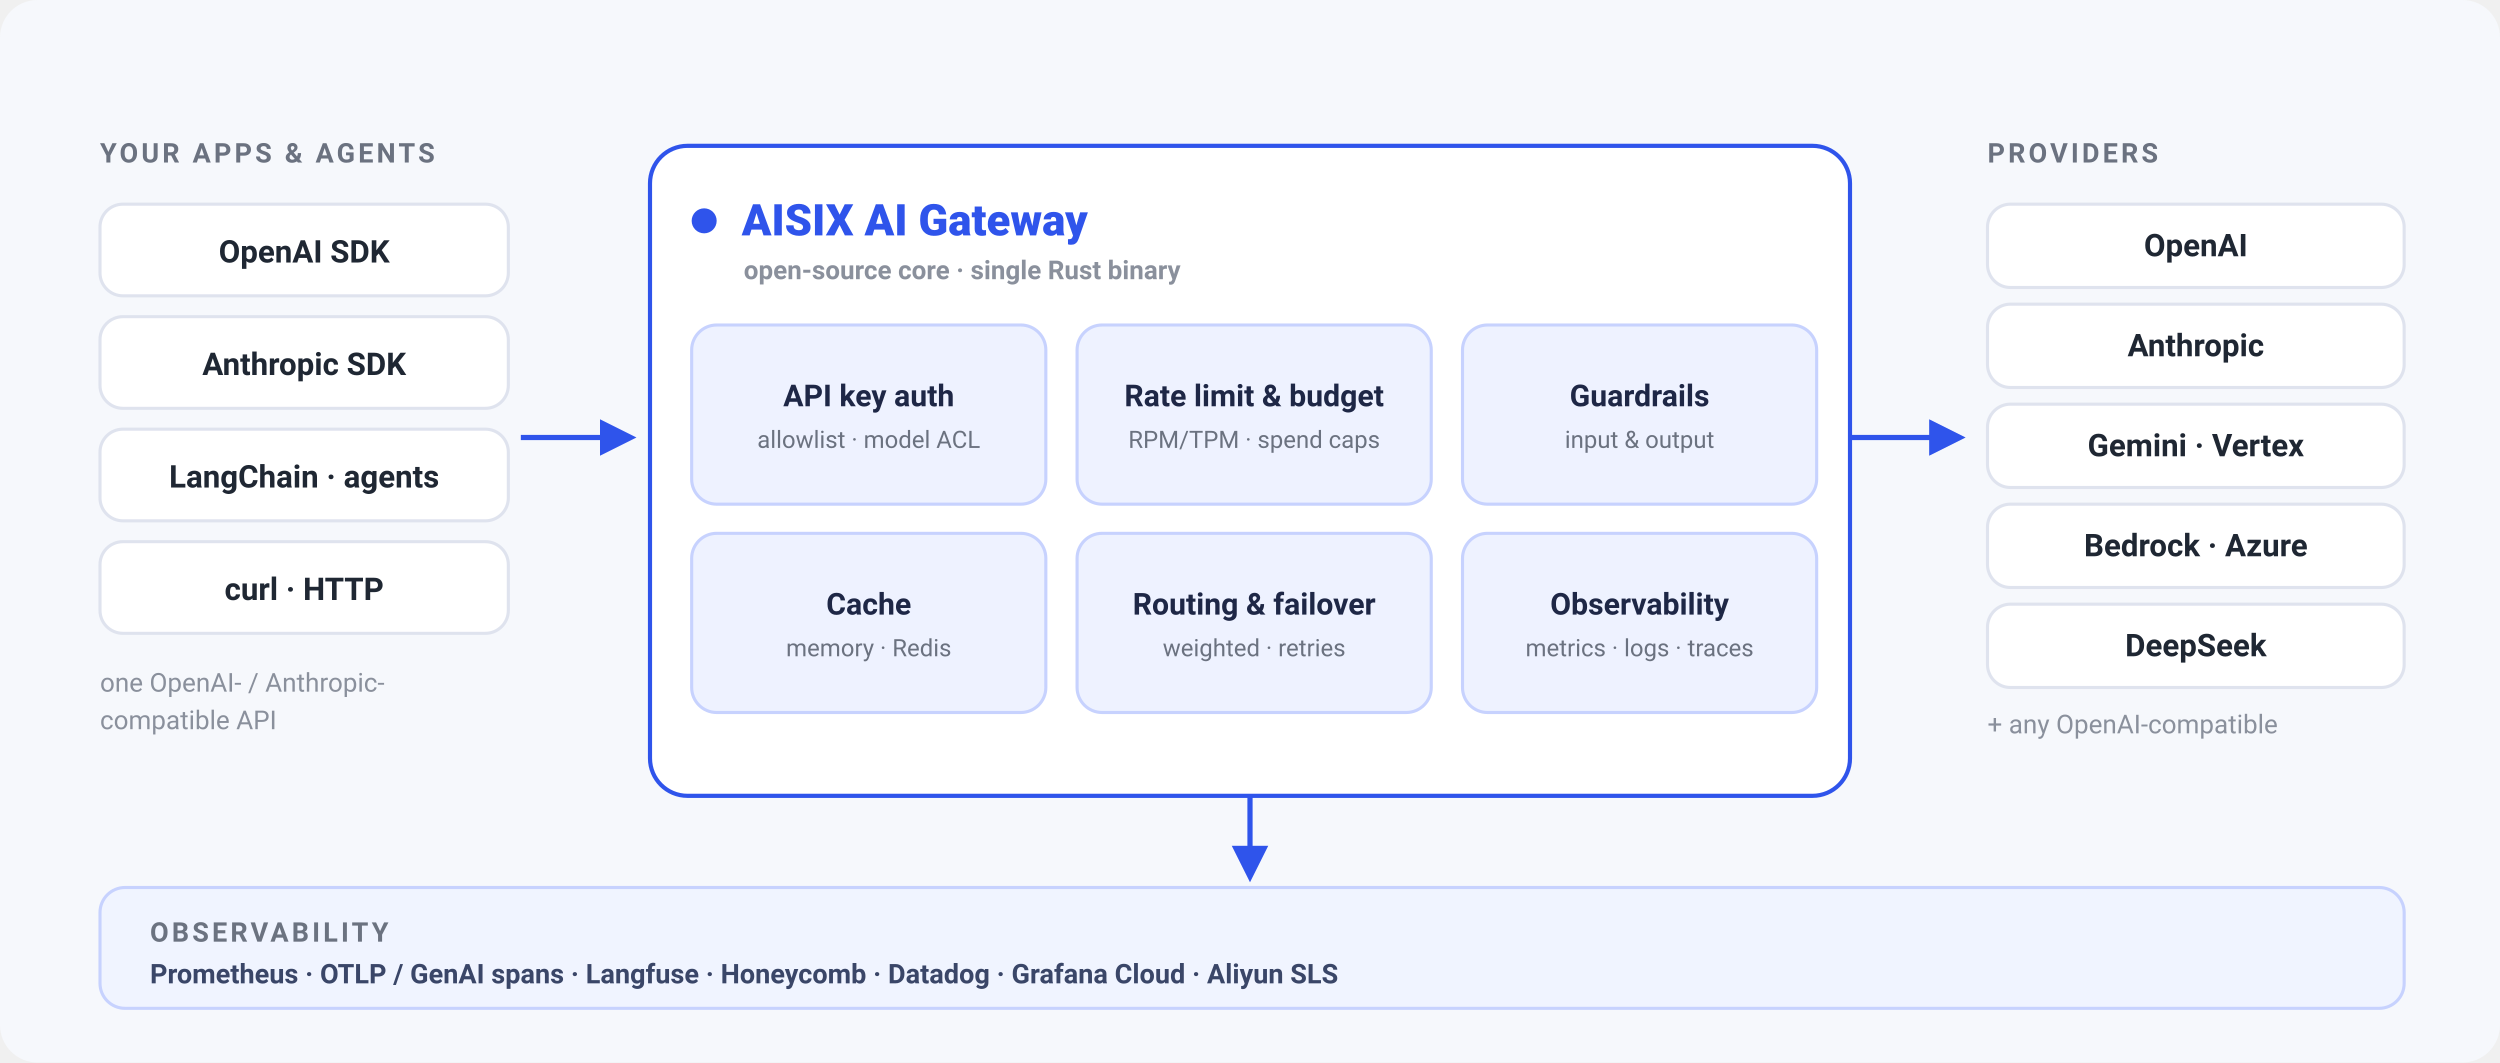
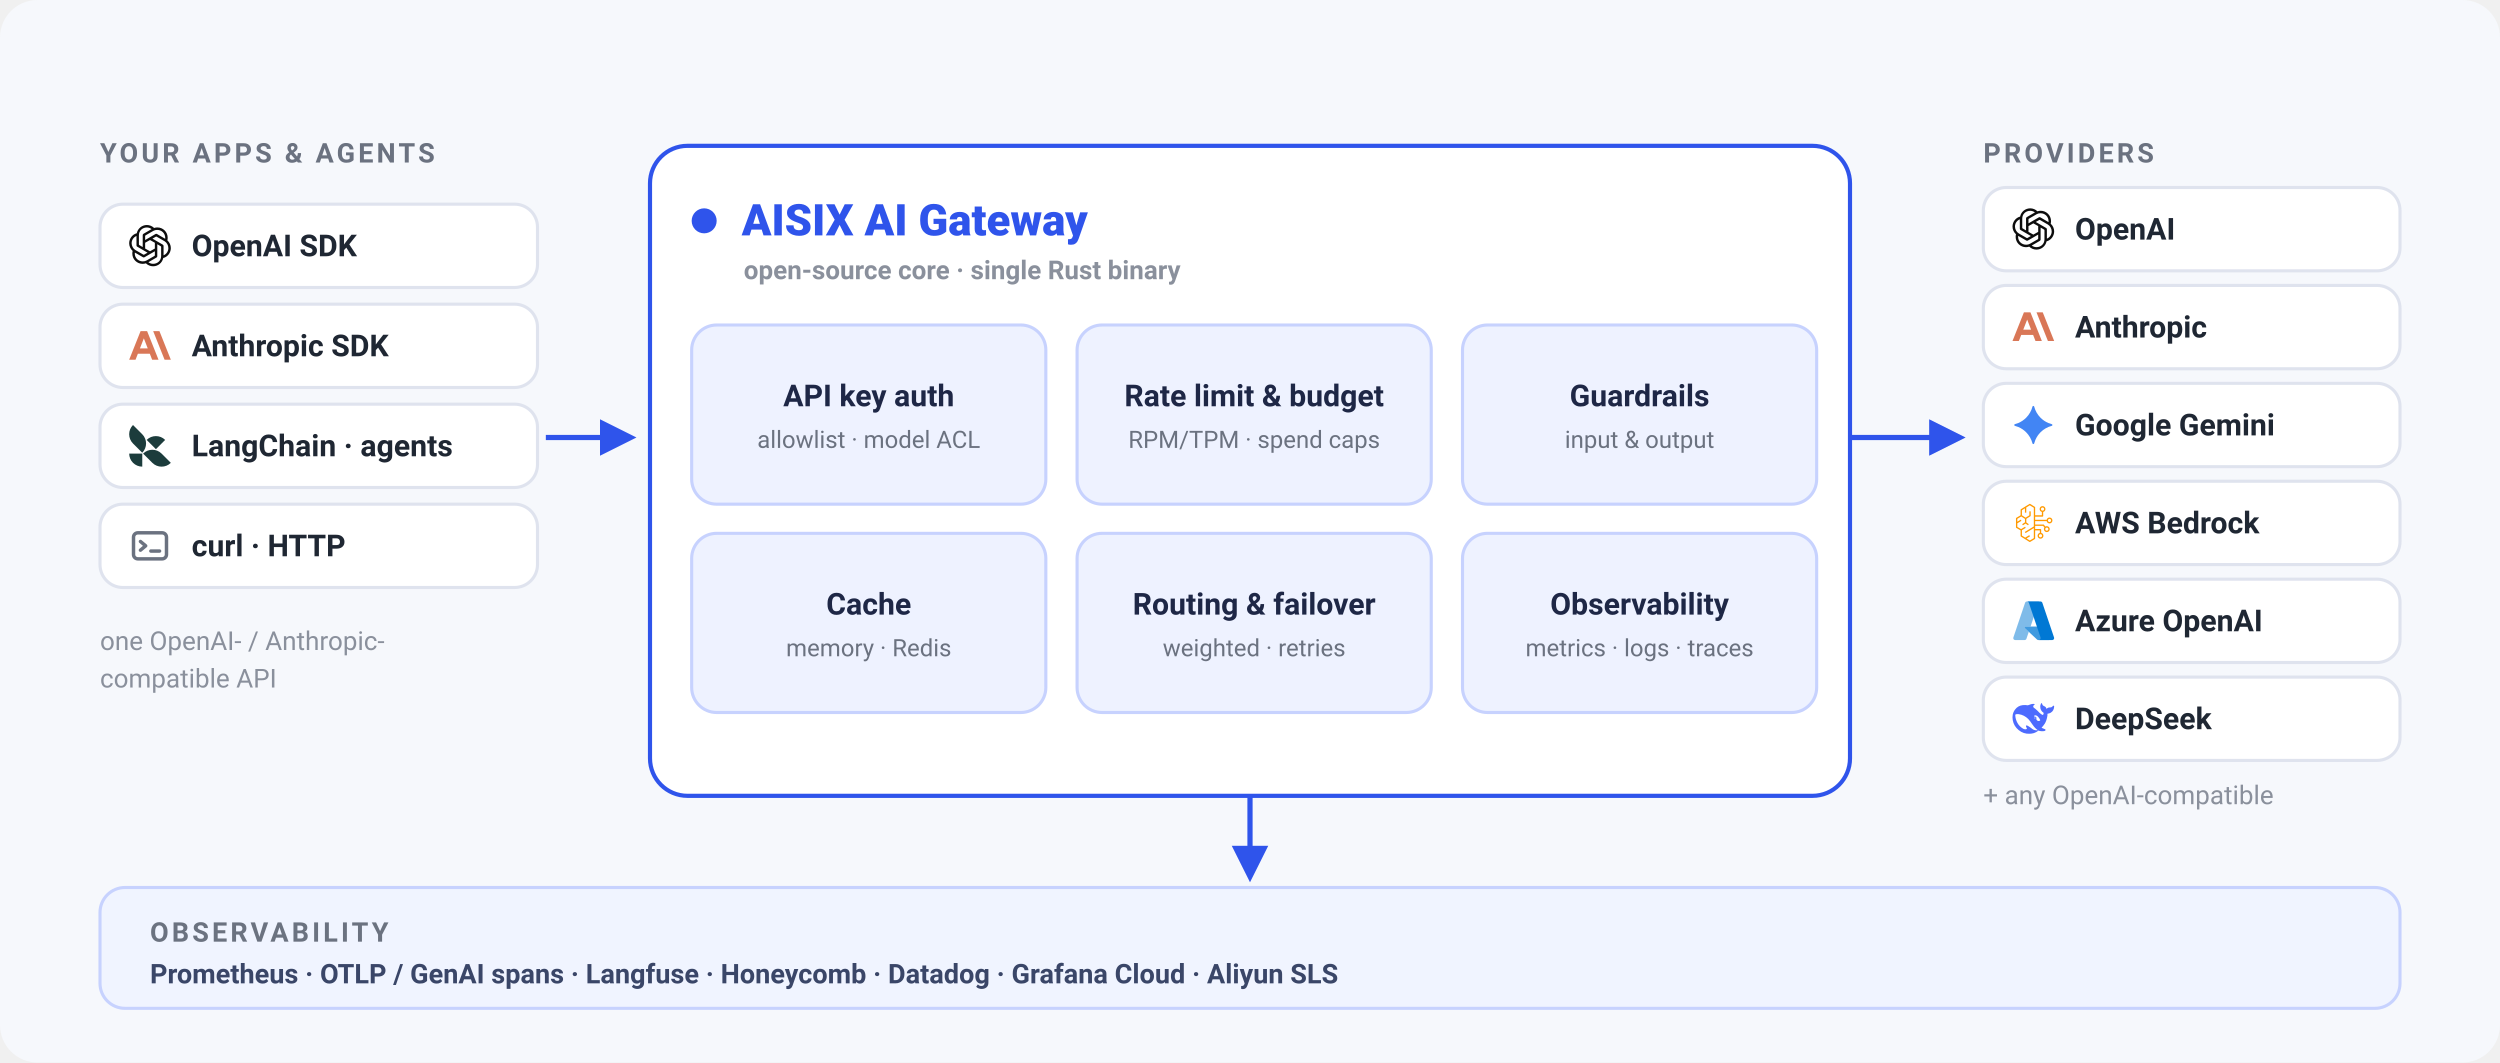
<svg xmlns="http://www.w3.org/2000/svg" viewBox="0 0 1200 510" role="img" aria-labelledby="ttl dsc" font-family="ui-sans-serif, -apple-system, 'Segoe UI', Roboto, Helvetica, Arial, sans-serif">
  <defs>
    <marker id="arw" viewBox="0 0 10 10" refX="8" refY="5" markerWidth="7" markerHeight="7" orient="auto-start-reverse">
      <path d="M0,0 L10,5 L0,10 z" fill="#2f54eb" />
    </marker>
  </defs>
  <style>
    .bg{fill:#f6f8fc;}
    .zlabel{fill:#6b7280;font-size:13px;font-weight:700;letter-spacing:1.5px;}
    .pill{fill:#ffffff;stroke:#dfe3ee;stroke-width:1.5;}
-     .ptext{fill:#1f2733;font-size:15px;font-weight:600;}
+     .ptext{fill:#1f2733;font-size:14.5px;font-weight:600;}
    .cap{fill:#8a909c;font-size:12.5px;}
    .gw{fill:#ffffff;stroke:#2f54eb;stroke-width:2;}
    .gwtitle{fill:#2f54eb;font-size:21px;font-weight:800;}
    .gwsub{fill:#8a909c;font-size:12.5px;font-weight:600;}
    .chip{fill:#eef2ff;stroke:#c7d2fe;stroke-width:1.5;}
    .ctext{fill:#1e2746;font-size:14.5px;font-weight:700;}
    .csub{fill:#6b7280;font-size:11.5px;}
    .obs{fill:#f0f4ff;stroke:#c7d2fe;stroke-width:1.5;}
    .otext{fill:#3a4668;font-size:13px;font-weight:600;}
    .flow{stroke:#2f54eb;stroke-width:2.5;fill:none;}
    .dot{fill:#2f54eb;}
  </style>
  <rect class="bg" x="0" y="0" width="1200" height="510" rx="18" />
  <text class="zlabel" x="48" y="78">YOUR APPS &amp; AGENTS</text>
-   <rect class="pill" x="48" y="98" width="196" height="44" rx="11" />
-   <text class="ptext" x="146" y="126" text-anchor="middle">OpenAI SDK</text>
-   <rect class="pill" x="48" y="152" width="196" height="44" rx="11" />
-   <text class="ptext" x="146" y="180" text-anchor="middle">Anthropic SDK</text>
-   <rect class="pill" x="48" y="206" width="196" height="44" rx="11" />
-   <text class="ptext" x="146" y="234" text-anchor="middle">LangChain · agents</text>
-   <rect class="pill" x="48" y="260" width="196" height="44" rx="11" />
-   <text class="ptext" x="146" y="288" text-anchor="middle">curl · HTTP</text>
-   <text class="cap" x="48" y="332">one OpenAI- / Anthropic-</text>
-   <text class="cap" x="48" y="350">compatible API</text>
-   <path class="flow" d="M250,210 L302,210" marker-end="url(#arw)" />
+   <rect class="pill" x="48" y="98" width="210" height="40" rx="11" />
+   <svg x="62" y="108" width="20" height="20" viewBox="0 0 24 24" fill="#0d0d0d">
+     <path d="M9.205 8.658v-2.26c0-.19.072-.333.238-.428l4.543-2.616c.619-.357 1.356-.523 2.117-.523 2.854 0 4.662 2.212 4.662 4.566 0 .167 0 .357-.024.547l-4.71-2.759a.797.797 0 00-.856 0l-5.97 3.473zm10.609 8.8V12.06c0-.333-.143-.57-.429-.737l-5.97-3.473 1.95-1.118a.433.433 0 01.476 0l4.543 2.617c1.309.76 2.189 2.378 2.189 3.948 0 1.808-1.07 3.473-2.76 4.163zM7.802 12.703l-1.95-1.142c-.167-.095-.239-.238-.239-.428V5.899c0-2.545 1.95-4.472 4.591-4.472 1 0 1.927.333 2.712.928L8.23 5.067c-.285.166-.428.404-.428.737v6.898zM12 15.128l-2.795-1.57v-3.33L12 8.658l2.795 1.57v3.33L12 15.128zm1.796 7.23c-1 0-1.927-.332-2.712-.927l4.686-2.712c.285-.166.428-.404.428-.737v-6.898l1.974 1.142c.167.095.238.238.238.428v5.233c0 2.545-1.974 4.472-4.614 4.472zm-5.637-5.303l-4.544-2.617c-1.308-.761-2.188-2.378-2.188-3.948A4.482 4.482 0 014.21 6.327v5.423c0 .333.143.571.428.738l5.947 3.449-1.95 1.118a.432.432 0 01-.476 0zm-.262 3.9c-2.688 0-4.662-2.021-4.662-4.519 0-.19.024-.38.047-.57l4.686 2.71c.286.167.571.167.856 0l5.97-3.448v2.26c0 .19-.07.333-.237.428l-4.543 2.616c-.619.357-1.356.523-2.117.523zm5.899 2.83a5.947 5.947 0 005.827-4.756C22.287 18.339 24 15.84 24 13.296c0-1.665-.713-3.282-1.998-4.448.119-.5.19-.999.19-1.498 0-3.401-2.759-5.947-5.946-5.947-.642 0-1.26.095-1.88.31A5.962 5.962 0 0010.205 0a5.947 5.947 0 00-5.827 4.757C1.713 5.447 0 7.945 0 10.49c0 1.666.713 3.283 1.998 4.448-.119.5-.19 1-.19 1.499 0 3.401 2.759 5.946 5.946 5.946.642 0 1.26-.095 1.88-.309a5.96 5.96 0 004.162 1.713z" />
+   </svg>
+   <text class="ptext" x="92" y="123">OpenAI SDK</text>
+   <rect class="pill" x="48" y="146" width="210" height="40" rx="11" />
+   <svg x="62" y="156" width="20" height="20" viewBox="0 0 24 24" fill="#d97757">
+     <path d="M13.827 3.52h3.603L24 20h-3.603l-6.57-16.48zm-7.258 0h3.767L16.906 20h-3.674l-1.343-3.461H5.017l-1.344 3.46H0L6.57 3.522zm4.132 9.959L8.453 7.687 6.205 13.48H10.7z" />
+   </svg>
+   <text class="ptext" x="92" y="171">Anthropic SDK</text>
+   <rect class="pill" x="48" y="194" width="210" height="40" rx="11" />
+   <svg x="62" y="204" width="20" height="20" viewBox="0 0 24 24" fill="#1c3c3c">
+     <path d="M7.531 15.976a7.534 7.534 0 000-10.651L2.206 0A7.537 7.537 0 000 5.326c0 1.996.794 3.913 2.206 5.325l5.325 5.325zM18.674 16.469a7.535 7.535 0 00-10.65 0l5.325 5.325a7.536 7.536 0 0010.651 0l-5.326-5.325zM2.218 21.782a7.536 7.536 0 005.326 2.206v-7.531H.012c0 1.996.795 3.914 2.206 5.325zM20.73 8.595a7.534 7.534 0 00-10.651.001l5.325 5.326 5.326-5.327z" />
+   </svg>
+   <text class="ptext" x="92" y="219">LangChain · agents</text>
+   <rect class="pill" x="48" y="242" width="210" height="40" rx="11" />
+   <svg x="62" y="252" width="20" height="20" viewBox="0 0 24 24" fill="none" stroke="#6b7280" stroke-width="2" stroke-linecap="round" stroke-linejoin="round">
+     <rect x="2.5" y="4.5" width="19" height="15" rx="2.5" />
+     <path d="M6.5 9.5l3 2.5-3 2.5" />
+     <path d="M12.5 15h5" />
+   </svg>
+   <text class="ptext" x="92" y="267">curl · HTTP</text>
+   <text class="cap" x="48" y="312">one OpenAI- / Anthropic-</text>
+   <text class="cap" x="48" y="330">compatible API</text>
+   <path class="flow" d="M262,210 L302,210" marker-end="url(#arw)" />
  <rect class="gw" x="312" y="70" width="576" height="312" rx="18" />
  <circle class="dot" cx="338" cy="106" r="6" />
  <text class="gwtitle" x="356" y="113">AISIX AI Gateway</text>
  <text class="gwsub" x="357" y="134">open-source core · single Rust binary</text>
  <rect class="chip" x="332" y="156" width="170" height="86" rx="12" />
  <text class="ctext" x="417" y="195" text-anchor="middle">API key auth</text>
  <text class="csub" x="417" y="215" text-anchor="middle">allowlist · model ACL</text>
  <rect class="chip" x="517" y="156" width="170" height="86" rx="12" />
  <text class="ctext" x="602" y="195" text-anchor="middle">Rate limit &amp; budget</text>
  <text class="csub" x="602" y="215" text-anchor="middle">RPM/TPM · spend caps</text>
  <rect class="chip" x="702" y="156" width="170" height="86" rx="12" />
  <text class="ctext" x="787" y="195" text-anchor="middle">Guardrails</text>
  <text class="csub" x="787" y="215" text-anchor="middle">input &amp; output</text>
  <rect class="chip" x="332" y="256" width="170" height="86" rx="12" />
  <text class="ctext" x="417" y="295" text-anchor="middle">Cache</text>
  <text class="csub" x="417" y="315" text-anchor="middle">memory · Redis</text>
  <rect class="chip" x="517" y="256" width="170" height="86" rx="12" />
  <text class="ctext" x="602" y="295" text-anchor="middle">Routing &amp; failover</text>
  <text class="csub" x="602" y="315" text-anchor="middle">weighted · retries</text>
  <rect class="chip" x="702" y="256" width="170" height="86" rx="12" />
  <text class="ctext" x="787" y="295" text-anchor="middle">Observability</text>
  <text class="csub" x="787" y="315" text-anchor="middle">metrics · logs · traces</text>
  <path class="flow" d="M888,210 L940,210" marker-end="url(#arw)" />
-   <text class="zlabel" x="954" y="78">PROVIDERS</text>
-   <rect class="pill" x="954" y="98" width="200" height="40" rx="11" />
-   <text class="ptext" x="1054" y="123" text-anchor="middle">OpenAI</text>
-   <rect class="pill" x="954" y="146" width="200" height="40" rx="11" />
-   <text class="ptext" x="1054" y="171" text-anchor="middle">Anthropic</text>
-   <rect class="pill" x="954" y="194" width="200" height="40" rx="11" />
-   <text class="ptext" x="1054" y="219" text-anchor="middle">Gemini · Vertex</text>
-   <rect class="pill" x="954" y="242" width="200" height="40" rx="11" />
-   <text class="ptext" x="1054" y="267" text-anchor="middle">Bedrock · Azure</text>
-   <rect class="pill" x="954" y="290" width="200" height="40" rx="11" />
-   <text class="ptext" x="1054" y="315" text-anchor="middle">DeepSeek</text>
-   <text class="cap" x="954" y="352">+ any OpenAI-compatible</text>
+   <text class="zlabel" x="952" y="78">PROVIDERS</text>
+   <rect class="pill" x="952" y="90" width="200" height="40" rx="11" />
+   <svg x="966" y="100" width="20" height="20" viewBox="0 0 24 24" fill="#0d0d0d">
+     <path d="M9.205 8.658v-2.26c0-.19.072-.333.238-.428l4.543-2.616c.619-.357 1.356-.523 2.117-.523 2.854 0 4.662 2.212 4.662 4.566 0 .167 0 .357-.024.547l-4.71-2.759a.797.797 0 00-.856 0l-5.97 3.473zm10.609 8.8V12.06c0-.333-.143-.57-.429-.737l-5.97-3.473 1.95-1.118a.433.433 0 01.476 0l4.543 2.617c1.309.76 2.189 2.378 2.189 3.948 0 1.808-1.07 3.473-2.76 4.163zM7.802 12.703l-1.95-1.142c-.167-.095-.239-.238-.239-.428V5.899c0-2.545 1.95-4.472 4.591-4.472 1 0 1.927.333 2.712.928L8.23 5.067c-.285.166-.428.404-.428.737v6.898zM12 15.128l-2.795-1.57v-3.33L12 8.658l2.795 1.57v3.33L12 15.128zm1.796 7.23c-1 0-1.927-.332-2.712-.927l4.686-2.712c.285-.166.428-.404.428-.737v-6.898l1.974 1.142c.167.095.238.238.238.428v5.233c0 2.545-1.974 4.472-4.614 4.472zm-5.637-5.303l-4.544-2.617c-1.308-.761-2.188-2.378-2.188-3.948A4.482 4.482 0 014.21 6.327v5.423c0 .333.143.571.428.738l5.947 3.449-1.95 1.118a.432.432 0 01-.476 0zm-.262 3.9c-2.688 0-4.662-2.021-4.662-4.519 0-.19.024-.38.047-.57l4.686 2.71c.286.167.571.167.856 0l5.97-3.448v2.26c0 .19-.07.333-.237.428l-4.543 2.616c-.619.357-1.356.523-2.117.523zm5.899 2.83a5.947 5.947 0 005.827-4.756C22.287 18.339 24 15.84 24 13.296c0-1.665-.713-3.282-1.998-4.448.119-.5.19-.999.19-1.498 0-3.401-2.759-5.947-5.946-5.947-.642 0-1.26.095-1.88.31A5.962 5.962 0 0010.205 0a5.947 5.947 0 00-5.827 4.757C1.713 5.447 0 7.945 0 10.49c0 1.666.713 3.283 1.998 4.448-.119.5-.19 1-.19 1.499 0 3.401 2.759 5.946 5.946 5.946.642 0 1.26-.095 1.88-.309a5.96 5.96 0 004.162 1.713z" />
+   </svg>
+   <text class="ptext" x="996" y="115">OpenAI</text>
+   <rect class="pill" x="952" y="137" width="200" height="40" rx="11" />
+   <svg x="966" y="147" width="20" height="20" viewBox="0 0 24 24" fill="#d97757">
+     <path d="M13.827 3.52h3.603L24 20h-3.603l-6.57-16.48zm-7.258 0h3.767L16.906 20h-3.674l-1.343-3.461H5.017l-1.344 3.46H0L6.57 3.522zm4.132 9.959L8.453 7.687 6.205 13.48H10.7z" />
+   </svg>
+   <text class="ptext" x="996" y="162">Anthropic</text>
+   <rect class="pill" x="952" y="184" width="200" height="40" rx="11" />
+   <svg x="966" y="194" width="20" height="20" viewBox="0 0 24 24" fill="#4285f4">
+     <path d="M20.616 10.835a14.147 14.147 0 01-4.45-3.001 14.111 14.111 0 01-3.678-6.452.503.503 0 00-.975 0 14.134 14.134 0 01-3.679 6.452 14.155 14.155 0 01-4.45 3.001c-.65.28-1.318.505-2.002.678a.502.502 0 000 .975c.684.172 1.35.397 2.002.677a14.147 14.147 0 014.45 3.001 14.112 14.112 0 013.679 6.453.502.502 0 00.975 0c.172-.685.397-1.351.677-2.003a14.145 14.145 0 013.001-4.45 14.113 14.113 0 016.453-3.678.503.503 0 000-.975 13.245 13.245 0 01-2.003-.678z" />
+   </svg>
+   <text class="ptext" x="996" y="209">Google Gemini</text>
+   <rect class="pill" x="952" y="231" width="200" height="40" rx="11" />
+   <svg x="966" y="241" width="20" height="20" viewBox="0 0 24 24" fill="#ff9900">
+     <path d="M13.05 15.513h3.08c.214 0 .389.177.389.394v1.82a1.704 1.704 0 011.296 1.661c0 .943-.755 1.708-1.685 1.708-.931 0-1.686-.765-1.686-1.708 0-.807.554-1.484 1.297-1.662v-1.425h-2.69v4.663a.395.395 0 01-.188.338l-2.69 1.641a.385.385 0 01-.405-.002l-4.926-3.086a.395.395 0 01-.185-.336V16.3L2.196 14.87A.395.395 0 012 14.555L2 14.528V9.406c0-.14.073-.27.192-.34l2.465-1.462V4.448c0-.129.062-.249.165-.322l.021-.014L9.77 1.058a.385.385 0 01.407 0l2.69 1.675a.395.395 0 01.185.336V7.6h3.856V5.683a1.704 1.704 0 01-1.296-1.662c0-.943.755-1.708 1.685-1.708.931 0 1.685.765 1.685 1.708 0 .807-.553 1.484-1.296 1.662v2.311a.391.391 0 01-.389.394h-4.245v1.806h6.624a1.69 1.69 0 011.64-1.313c.93 0 1.685.764 1.685 1.707 0 .943-.754 1.708-1.685 1.708a1.69 1.69 0 01-1.64-1.314H13.05v1.937h4.953l.915 1.18a1.66 1.66 0 01.84-.227c.931 0 1.685.764 1.685 1.707 0 .943-.754 1.708-1.685 1.708-.93 0-1.685-.765-1.685-1.708 0-.346.102-.668.276-.937l-.724-.935H13.05v1.806zM9.973 1.856L7.93 3.122V6.09h-.778V3.604L5.435 4.669v2.945l2.11 1.36L9.712 7.61V5.334h.778V7.83c0 .136-.07.263-.184.335L7.963 9.638v2.081l1.422 1.009-.446.646-1.406-.998-1.53 1.005-.423-.66 1.605-1.055v-1.99L5.038 8.29l-2.26 1.34v1.676l1.972-1.189.398.677-2.37 1.429V14.3l2.166 1.258 2.27-1.368.397.677-2.176 1.311V19.3l1.876 1.175 2.365-1.426.398.678-2.017 1.216 1.918 1.201 2.298-1.403v-5.78l-4.758 2.893-.4-.675 5.158-3.136V3.289L9.972 1.856zM16.13 18.47a.913.913 0 00-.908.92c0 .507.406.918.908.918a.913.913 0 00.907-.919.913.913 0 00-.907-.92zm3.63-3.81a.913.913 0 00-.908.92c0 .508.406.92.907.92a.913.913 0 00.908-.92.913.913 0 00-.908-.92zm1.555-4.99a.913.913 0 00-.908.92c0 .507.407.918.908.918a.913.913 0 00.907-.919.913.913 0 00-.907-.92zM17.296 3.1a.913.913 0 00-.907.92c0 .508.406.92.907.92a.913.913 0 00.908-.92.913.913 0 00-.908-.92z" />
+   </svg>
+   <text class="ptext" x="996" y="256">AWS Bedrock</text>
+   <rect class="pill" x="952" y="278" width="200" height="40" rx="11" />
+   <svg x="966" y="288" width="20" height="20" viewBox="0 0 24 24" fill="#0078d4">
+     <path d="M18.397 15.296H7.4a.51.51 0 00-.347.882l7.066 6.595c.206.192.477.298.758.298h6.226l-2.706-7.775z" fill-opacity=".75" />
+     <path d="M8.295.857c-.477 0-.9.304-1.053.756L.495 21.605a1.11 1.11 0 001.052 1.466h5.43c.477 0 .9-.304 1.053-.755l1.341-3.975-2.318-2.163a.51.51 0 01.347-.882h3L15.271.857H8.295z" fill-opacity=".5" />
+     <path d="M17.193 1.613a1.11 1.11 0 00-1.052-.756h-7.81.035c.477 0 .9.304 1.052.756l6.748 19.992a1.11 1.11 0 01-1.052 1.466h-.12 7.895a1.11 1.11 0 001.052-1.466L17.193 1.613z" />
+   </svg>
+   <text class="ptext" x="996" y="303">Azure OpenAI</text>
+   <rect class="pill" x="952" y="325" width="200" height="40" rx="11" />
+   <svg x="966" y="335" width="20" height="20" viewBox="0 0 24 24" fill="#4d6bfe">
+     <path d="M23.748 4.482c-.254-.124-.364.113-.512.234-.051.039-.094.09-.137.136-.372.397-.806.657-1.373.626-.829-.046-1.537.214-2.163.848-.133-.782-.575-1.248-1.247-1.548-.352-.156-.708-.311-.955-.65-.172-.241-.219-.51-.305-.774-.055-.16-.11-.323-.293-.35-.2-.031-.278.136-.356.276-.313.572-.434 1.202-.422 1.84.027 1.436.633 2.58 1.838 3.393.137.093.172.187.129.323-.082.28-.18.552-.266.833-.055.179-.137.217-.329.14a5.526 5.526 0 01-1.736-1.18c-.857-.828-1.631-1.742-2.597-2.458a11.365 11.365 0 00-.689-.471c-.985-.957.13-1.743.388-1.836.27-.098.093-.432-.779-.428-.872.004-1.67.295-2.687.684a3.055 3.055 0 01-.465.137 9.597 9.597 0 00-2.883-.102c-1.885.21-3.39 1.102-4.497 2.623C.082 8.606-.231 10.684.152 12.85c.403 2.284 1.569 4.175 3.36 5.653 1.858 1.533 3.997 2.284 6.438 2.14 1.482-.085 3.133-.284 4.994-1.86.47.234.962.327 1.78.397.63.059 1.236-.03 1.705-.128.735-.156.684-.837.419-.961-2.155-1.004-1.682-.595-2.113-.926 1.096-1.296 2.746-2.642 3.392-7.003.05-.347.007-.565 0-.845-.004-.17.035-.237.23-.256a4.173 4.173 0 001.545-.475c1.396-.763 1.96-2.015 2.093-3.517.02-.23-.004-.467-.247-.588zM11.581 18c-2.089-1.642-3.102-2.183-3.52-2.16-.392.024-.321.471-.235.763.09.288.207.486.371.739.114.167.192.416-.113.603-.673.416-1.842-.14-1.897-.167-1.361-.802-2.5-1.86-3.301-3.307-.774-1.393-1.224-2.887-1.298-4.482-.02-.386.093-.522.477-.592a4.696 4.696 0 011.529-.039c2.132.312 3.946 1.265 5.468 2.774.868.86 1.525 1.887 2.202 2.891.72 1.066 1.494 2.082 2.48 2.914.348.292.625.514.891.677-.802.09-2.14.11-3.054-.614zm1-6.44a.306.306 0 01.415-.287.302.302 0 01.2.288.306.306 0 01-.31.307.303.303 0 01-.304-.308zm3.11 1.596c-.2.081-.399.151-.59.16a1.245 1.245 0 01-.798-.254c-.274-.23-.47-.358-.552-.758a1.73 1.73 0 01.016-.588c.07-.327-.008-.537-.239-.727-.187-.156-.426-.199-.688-.199a.559.559 0 01-.254-.078c-.11-.054-.2-.19-.114-.358.028-.054.16-.186.192-.21.356-.202.767-.136 1.146.016.352.144.618.408 1.001.782.391.451.462.576.685.914.176.265.336.537.445.848.067.195-.019.354-.25.452z" />
+   </svg>
+   <text class="ptext" x="996" y="350">DeepSeek</text>
+   <text class="cap" x="952" y="386">+ any OpenAI-compatible</text>
  <path class="flow" d="M600,382 L600,420" marker-end="url(#arw)" />
-   <rect class="obs" x="48" y="426" width="1106" height="58" rx="12" />
+   <rect class="obs" x="48" y="426" width="1104" height="58" rx="12" />
  <text class="zlabel" x="72" y="452" fill="#2f54eb">OBSERVABILITY</text>
  <text class="otext" x="72" y="472">Prometheus   ·   OTLP / GenAI spans   ·   Langfuse   ·   Honeycomb   ·   Datadog   ·   Grafana Cloud   ·   Aliyun SLS</text>
</svg>
